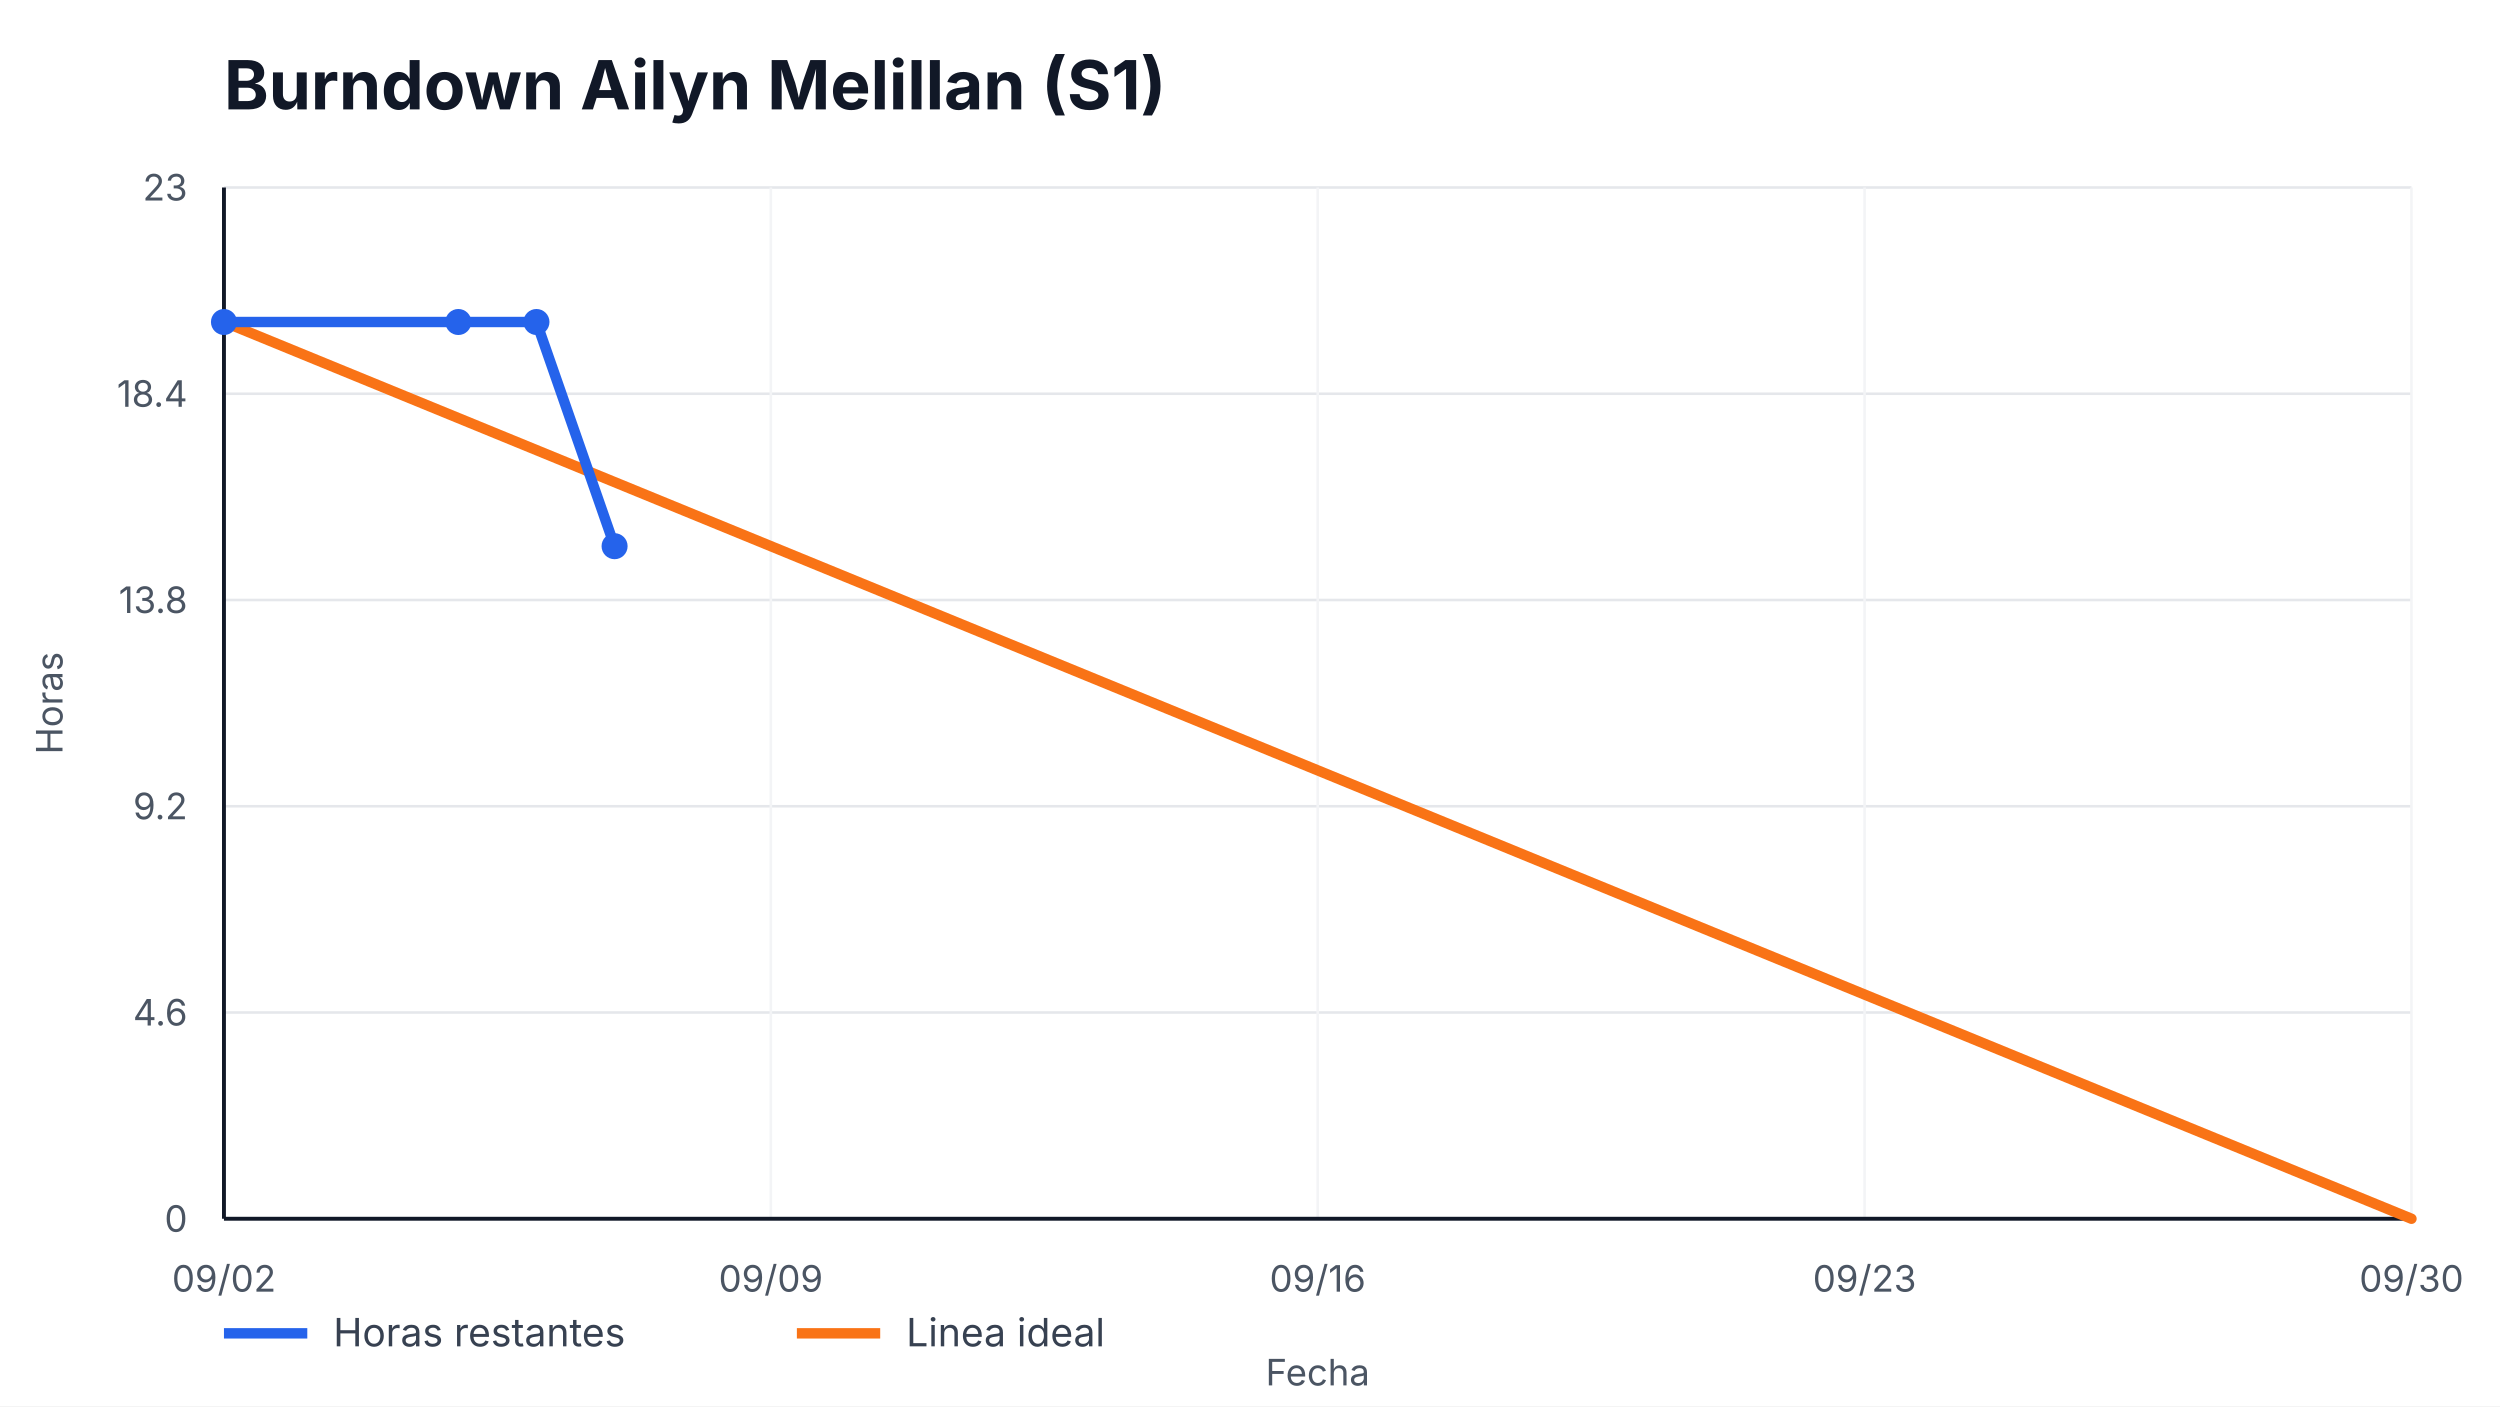
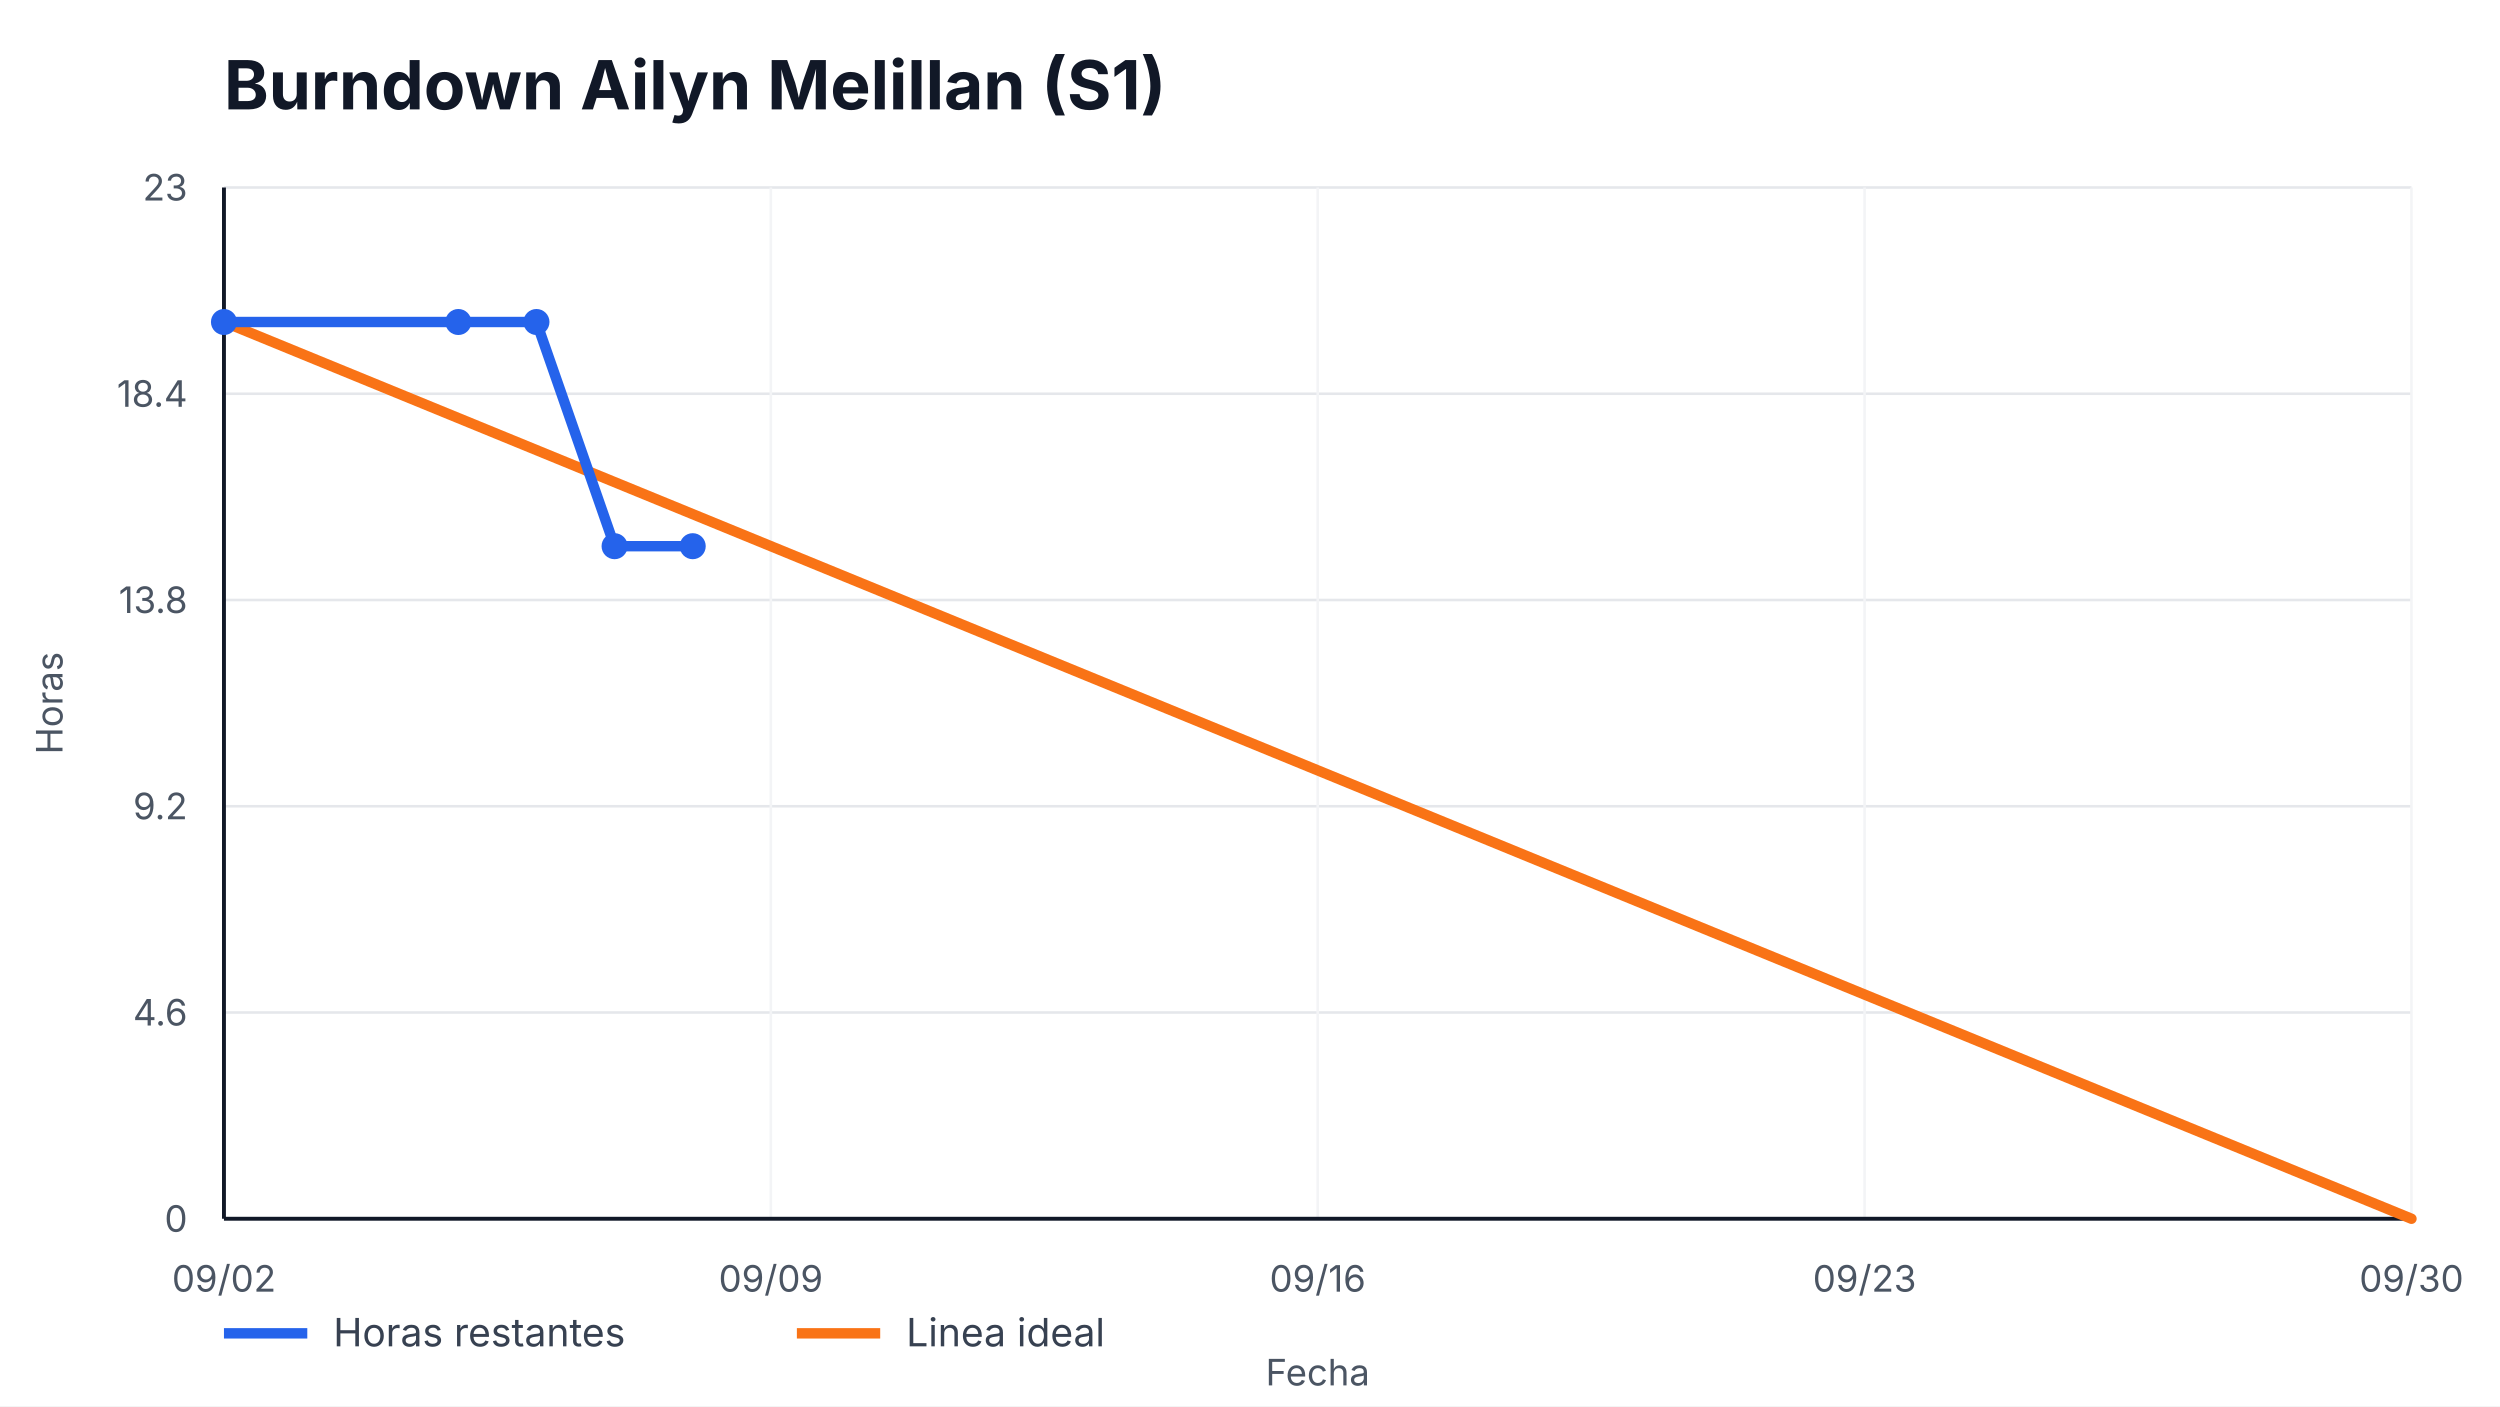
<svg xmlns="http://www.w3.org/2000/svg" width="960" height="540" viewBox="0 0 960 540" role="img" aria-label="Burndown Ailyn Melillan (S1)">
  <style>
    text { font-family: -apple-system, BlinkMacSystemFont, "Segoe UI", sans-serif; fill: #111827; }
    .title { font-size: 26px; font-weight: 700; }
    .axis { font-size: 14px; fill: #4b5563; }
    .legend { font-size: 15px; fill: #374151; }
    .overrun { font-size: 14px; font-weight: 700; fill: #b91c1c; }
  </style>
  <rect width="100%" height="100%" fill="#ffffff" />
  <text x="86" y="42" class="title">Burndown Ailyn Melillan (S1)</text>
  <g>
    <line x1="86" y1="468.00" x2="926" y2="468.00" stroke="#e5e7eb" />
    <line x1="86" y1="388.80" x2="926" y2="388.80" stroke="#e5e7eb" />
    <line x1="86" y1="309.60" x2="926" y2="309.60" stroke="#e5e7eb" />
    <line x1="86" y1="230.40" x2="926" y2="230.40" stroke="#e5e7eb" />
    <line x1="86" y1="151.20" x2="926" y2="151.20" stroke="#e5e7eb" />
    <line x1="86" y1="72.00" x2="926" y2="72.00" stroke="#e5e7eb" />
  </g>
  <g>
    <line x1="86.00" y1="72" x2="86.00" y2="468" stroke="#f3f4f6" />
    <text x="86.00" y="496" text-anchor="middle" class="axis">09/02</text>
    <line x1="296.00" y1="72" x2="296.00" y2="468" stroke="#f3f4f6" />
    <text x="296.00" y="496" text-anchor="middle" class="axis">09/09</text>
    <line x1="506.00" y1="72" x2="506.00" y2="468" stroke="#f3f4f6" />
    <text x="506.00" y="496" text-anchor="middle" class="axis">09/16</text>
    <line x1="716.00" y1="72" x2="716.00" y2="468" stroke="#f3f4f6" />
    <text x="716.00" y="496" text-anchor="middle" class="axis">09/23</text>
    <line x1="926.00" y1="72" x2="926.00" y2="468" stroke="#f3f4f6" />
    <text x="926.00" y="496" text-anchor="middle" class="axis">09/30</text>
  </g>
  <line x1="86" y1="468" x2="926" y2="468" stroke="#111827" stroke-width="1.5" />
  <line x1="86" y1="72" x2="86" y2="468" stroke="#111827" stroke-width="1.5" />
  <g>
    <text x="72" y="473.00" text-anchor="end" class="axis">0</text>
    <text x="72" y="393.80" text-anchor="end" class="axis">4.6</text>
    <text x="72" y="314.60" text-anchor="end" class="axis">9.2</text>
    <text x="72" y="235.40" text-anchor="end" class="axis">13.8</text>
    <text x="72" y="156.20" text-anchor="end" class="axis">18.4</text>
    <text x="72" y="77.00" text-anchor="end" class="axis">23</text>
  </g>
  <polyline points="86.00,123.65 926.00,468.00" fill="none" stroke="#f97316" stroke-width="4" stroke-linecap="round" />
-   <polyline points="86.00,123.65 176.00,123.65 206.00,123.65 236.00,209.74" fill="none" stroke="#2563eb" stroke-width="4" stroke-linecap="round" stroke-linejoin="round" />
+   <polyline points="86.00,123.65 176.00,123.65 206.00,123.65 236.00,209.74 266.00,209.74" fill="none" stroke="#2563eb" stroke-width="4" stroke-linecap="round" stroke-linejoin="round" />
  <g>
    <circle cx="86.00" cy="123.65" r="5" fill="#2563eb" />
    <circle cx="176.00" cy="123.65" r="5" fill="#2563eb" />
    <circle cx="206.00" cy="123.65" r="5" fill="#2563eb" />
    <circle cx="236.00" cy="209.74" r="5" fill="#2563eb" />
+     <circle cx="266.00" cy="209.74" r="5" fill="#2563eb" />
  </g>
  <line x1="86" y1="512" x2="118" y2="512" stroke="#2563eb" stroke-width="4" />
  <text x="128" y="517" class="legend">Horas restantes</text>
  <line x1="306" y1="512" x2="338" y2="512" stroke="#f97316" stroke-width="4" />
  <text x="348" y="517" class="legend">Linea ideal</text>
  <text x="506.0" y="532" text-anchor="middle" class="axis">Fecha</text>
  <text x="24" y="270.0" transform="rotate(-90 24,270.0)" text-anchor="middle" class="axis">Horas</text>
</svg>
